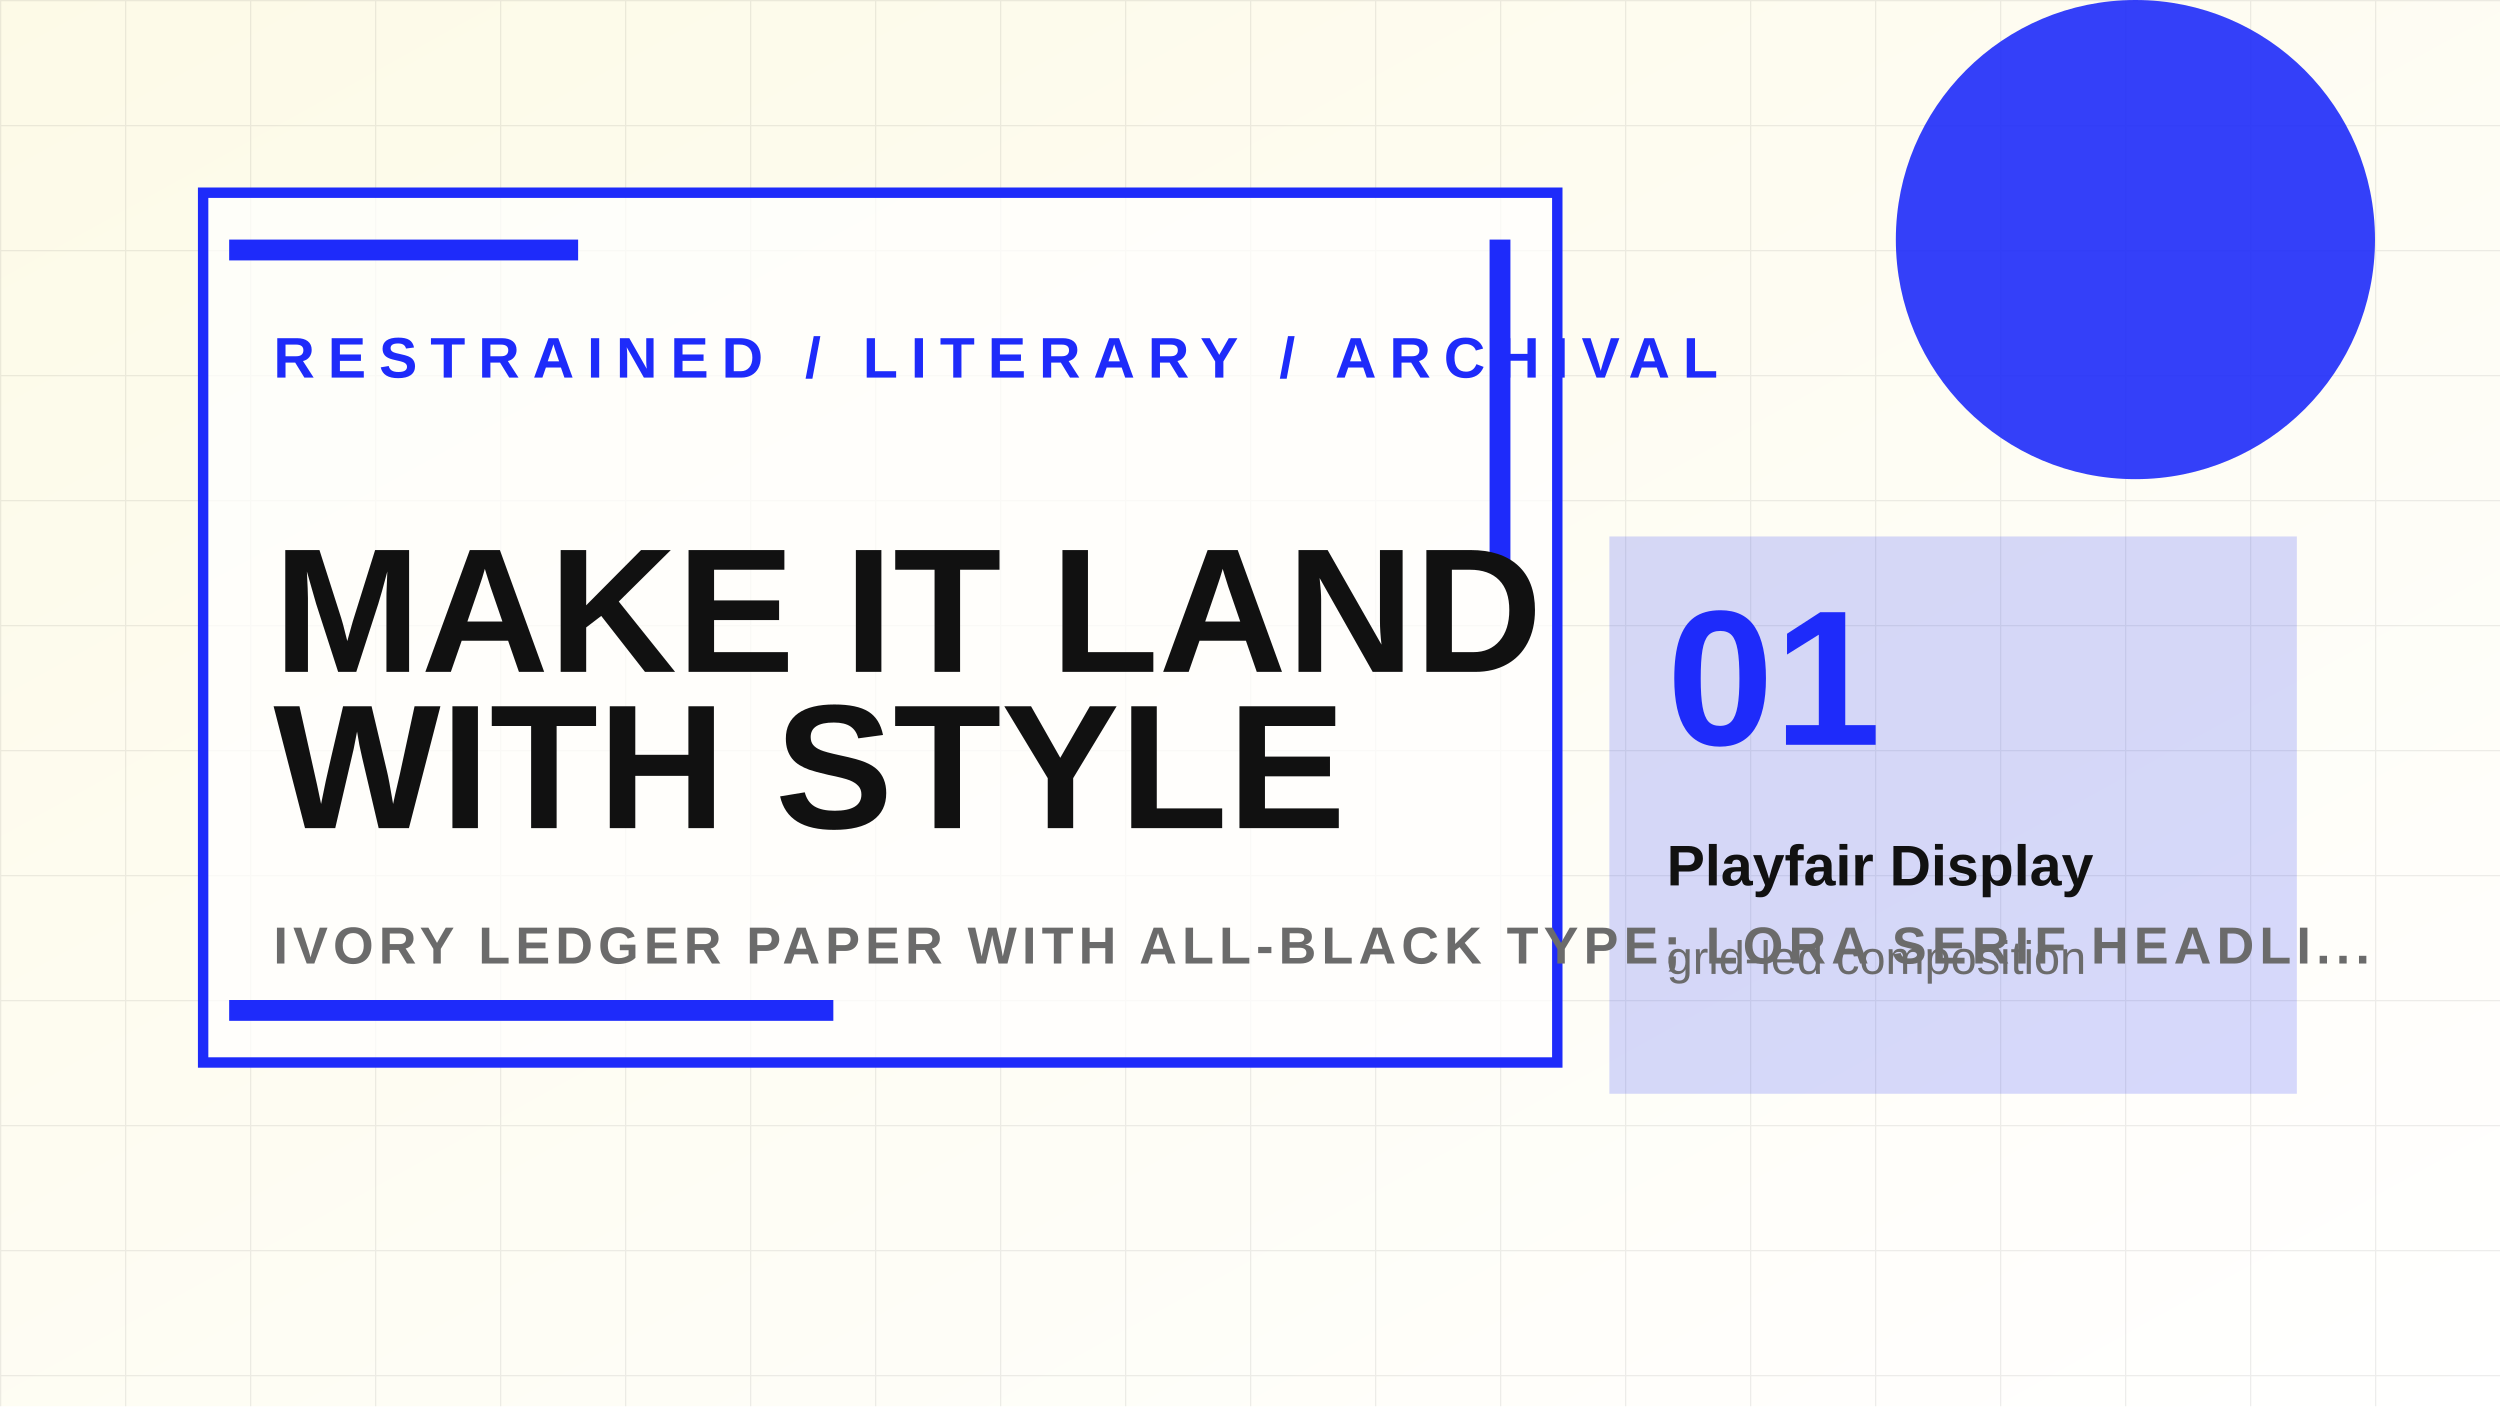
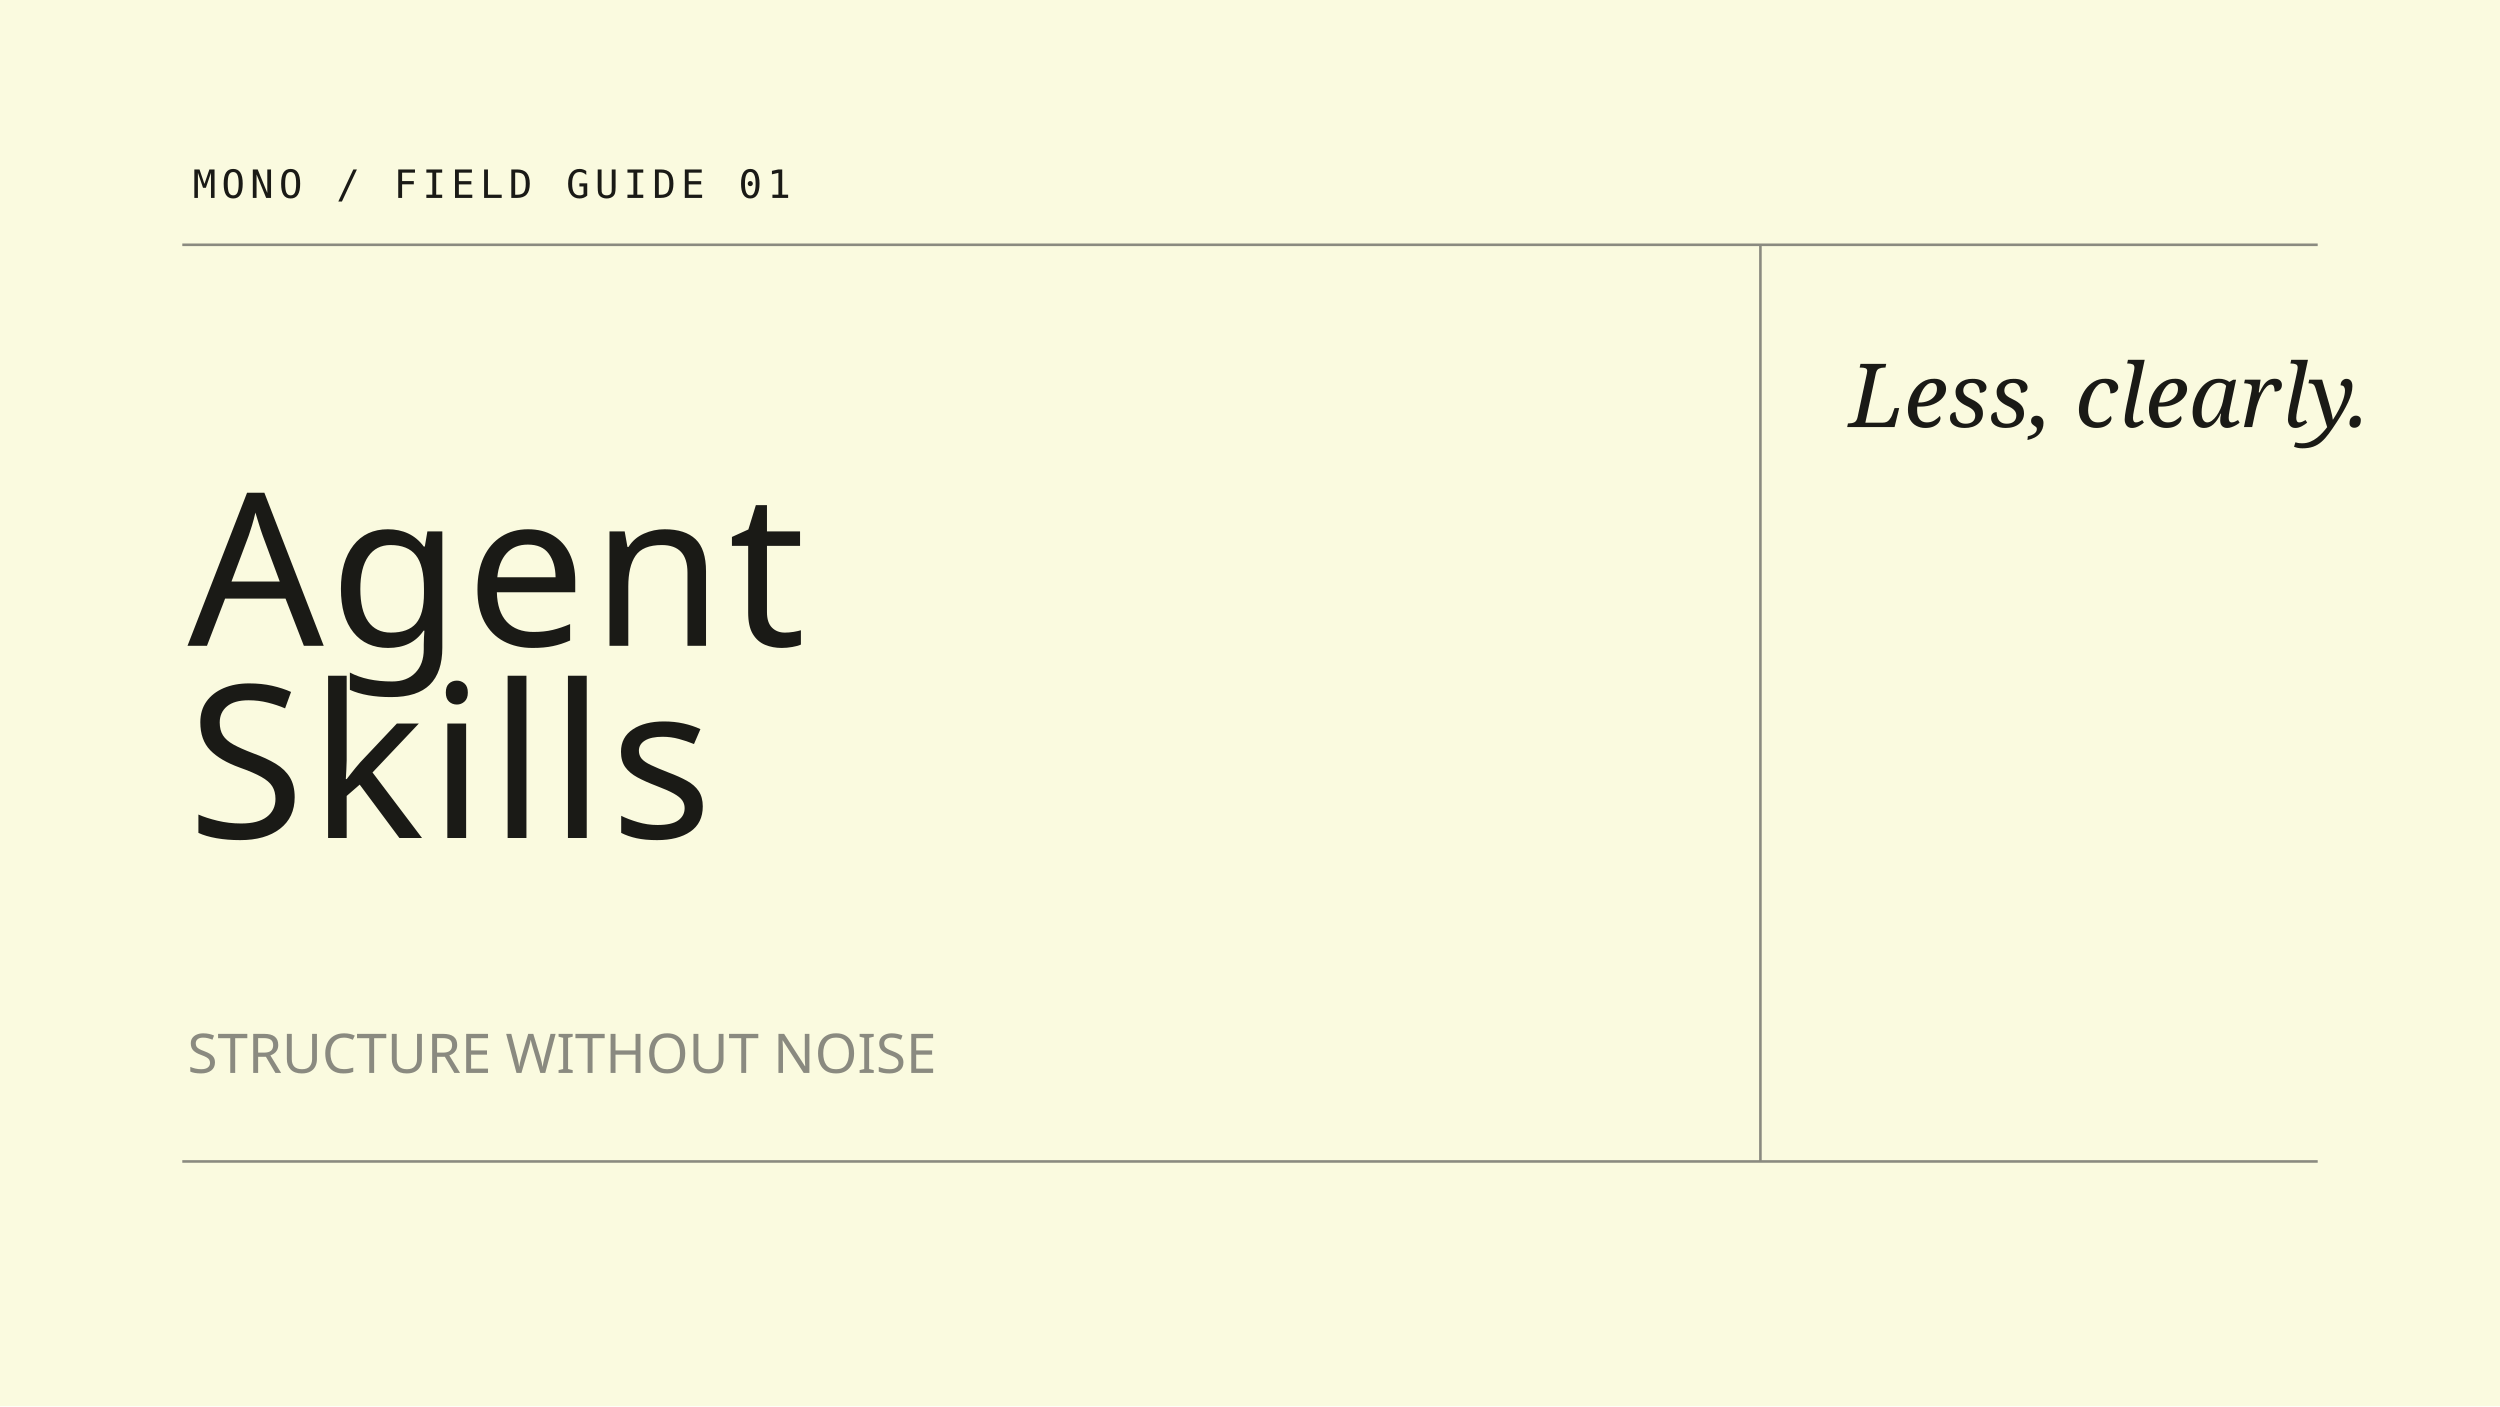
- <svg xmlns="http://www.w3.org/2000/svg" viewBox="0 0 960 540" role="img" aria-label="Monochrome">
-   <defs>
-     <linearGradient id="bg" x1="0" y1="0" x2="1" y2="1">
-       <stop stop-color="#fdfae7" />
-       <stop offset="1" stop-color="#ffffff" />
-     </linearGradient>
-     <pattern id="grid" width="48" height="48" patternUnits="userSpaceOnUse">
-       <path d="M48 0H0V48" fill="none" stroke="#00000018" stroke-width="1" />
-     </pattern>
-   </defs>
-   <rect width="960" height="540" fill="url(#bg)" />
-   <rect width="960" height="540" fill="url(#grid)" opacity=".75" />
-   <circle cx="820" cy="92" r="92" fill="#1e2bfa" opacity=".9" />
-   <rect x="620" y="208" width="260" height="210" fill="#1e2bfa" opacity=".18" stroke="#1e2bfa" stroke-width="4" />
-   <rect x="78" y="74" width="520" height="334" fill="#ffffffb8" stroke="#1e2bfa" stroke-width="4" />
-   <path d="M92 96H218M92 388H316M576 96V214" stroke="#1e2bfa" stroke-width="8" stroke-linecap="square" />
-   <text x="105" y="145" fill="#1e2bfa" font-family="Arial, sans-serif" font-size="22" font-weight="700" letter-spacing="5">RESTRAINED / LITERARY / ARCHIVAL</text>
-   <text x="105" y="258" fill="#111111" font-family="Arial Black, Arial, sans-serif" font-size="68" font-weight="900">MAKE IT LAND</text>
-   <text x="105" y="318" fill="#111111" font-family="Arial Black, Arial, sans-serif" font-size="68" font-weight="900">WITH STYLE</text>
-   <text x="105" y="370" fill="#6b6b6b" font-family="Arial, sans-serif" font-size="20" font-weight="700" letter-spacing="2">IVORY LEDGER PAPER WITH ALL-BLACK TYPE; LORA SERIF HEADLI...</text>
-   <text x="640" y="286" fill="#1e2bfa" font-family="Arial Black, Arial, sans-serif" font-size="74" font-weight="900">01</text>
-   <text x="640" y="340" fill="#111111" font-family="Arial, sans-serif" font-size="22" font-weight="700">Playfair Display</text>
-   <text x="640" y="374" fill="#6b6b6b" font-family="Arial, sans-serif" font-size="18">grid-led composition</text>
+ <svg xmlns="http://www.w3.org/2000/svg" viewBox="0 0 960 540" role="img" aria-label="Monochrome title slide preview" data-template-slug="monochrome" data-preview-family="monochrome" data-contract-hash="983350baf1b781fa19aeb28dc09e1dbb82e9e5a5abd68b445fb4b50c05947057" data-display-font="Jost" data-body-font="Jost">
+   <rect width="960" height="540" fill="#FAFADF" />
+   <path d="M70 94H890M70 446H890M676 94V446" stroke="#8A8A80" stroke-width="1" />
+   <text x="74" y="76" fill="#1A1A16" font-family="JetBrains Mono,Noto Sans SC,monospace" font-size="15" letter-spacing="2">MONO / FIELD GUIDE 01</text>
+   <text x="72" y="248" fill="#1A1A16" font-family="Jost,Noto Sans SC,sans-serif" font-size="82" font-weight="200" letter-spacing="2">
+     <tspan x="72" dy="0">Agent</tspan>
+     <tspan x="72" dy="73.8">Skills</tspan>
+   </text>
+   <text x="710" y="164" fill="#1A1A16" font-family="Lora,serif" font-size="34" font-style="italic">Less, clearly.</text>
+   <text x="72" y="412" fill="#8A8A80" font-family="Jost" font-size="21" font-weight="300">STRUCTURE WITHOUT NOISE</text>
</svg>
